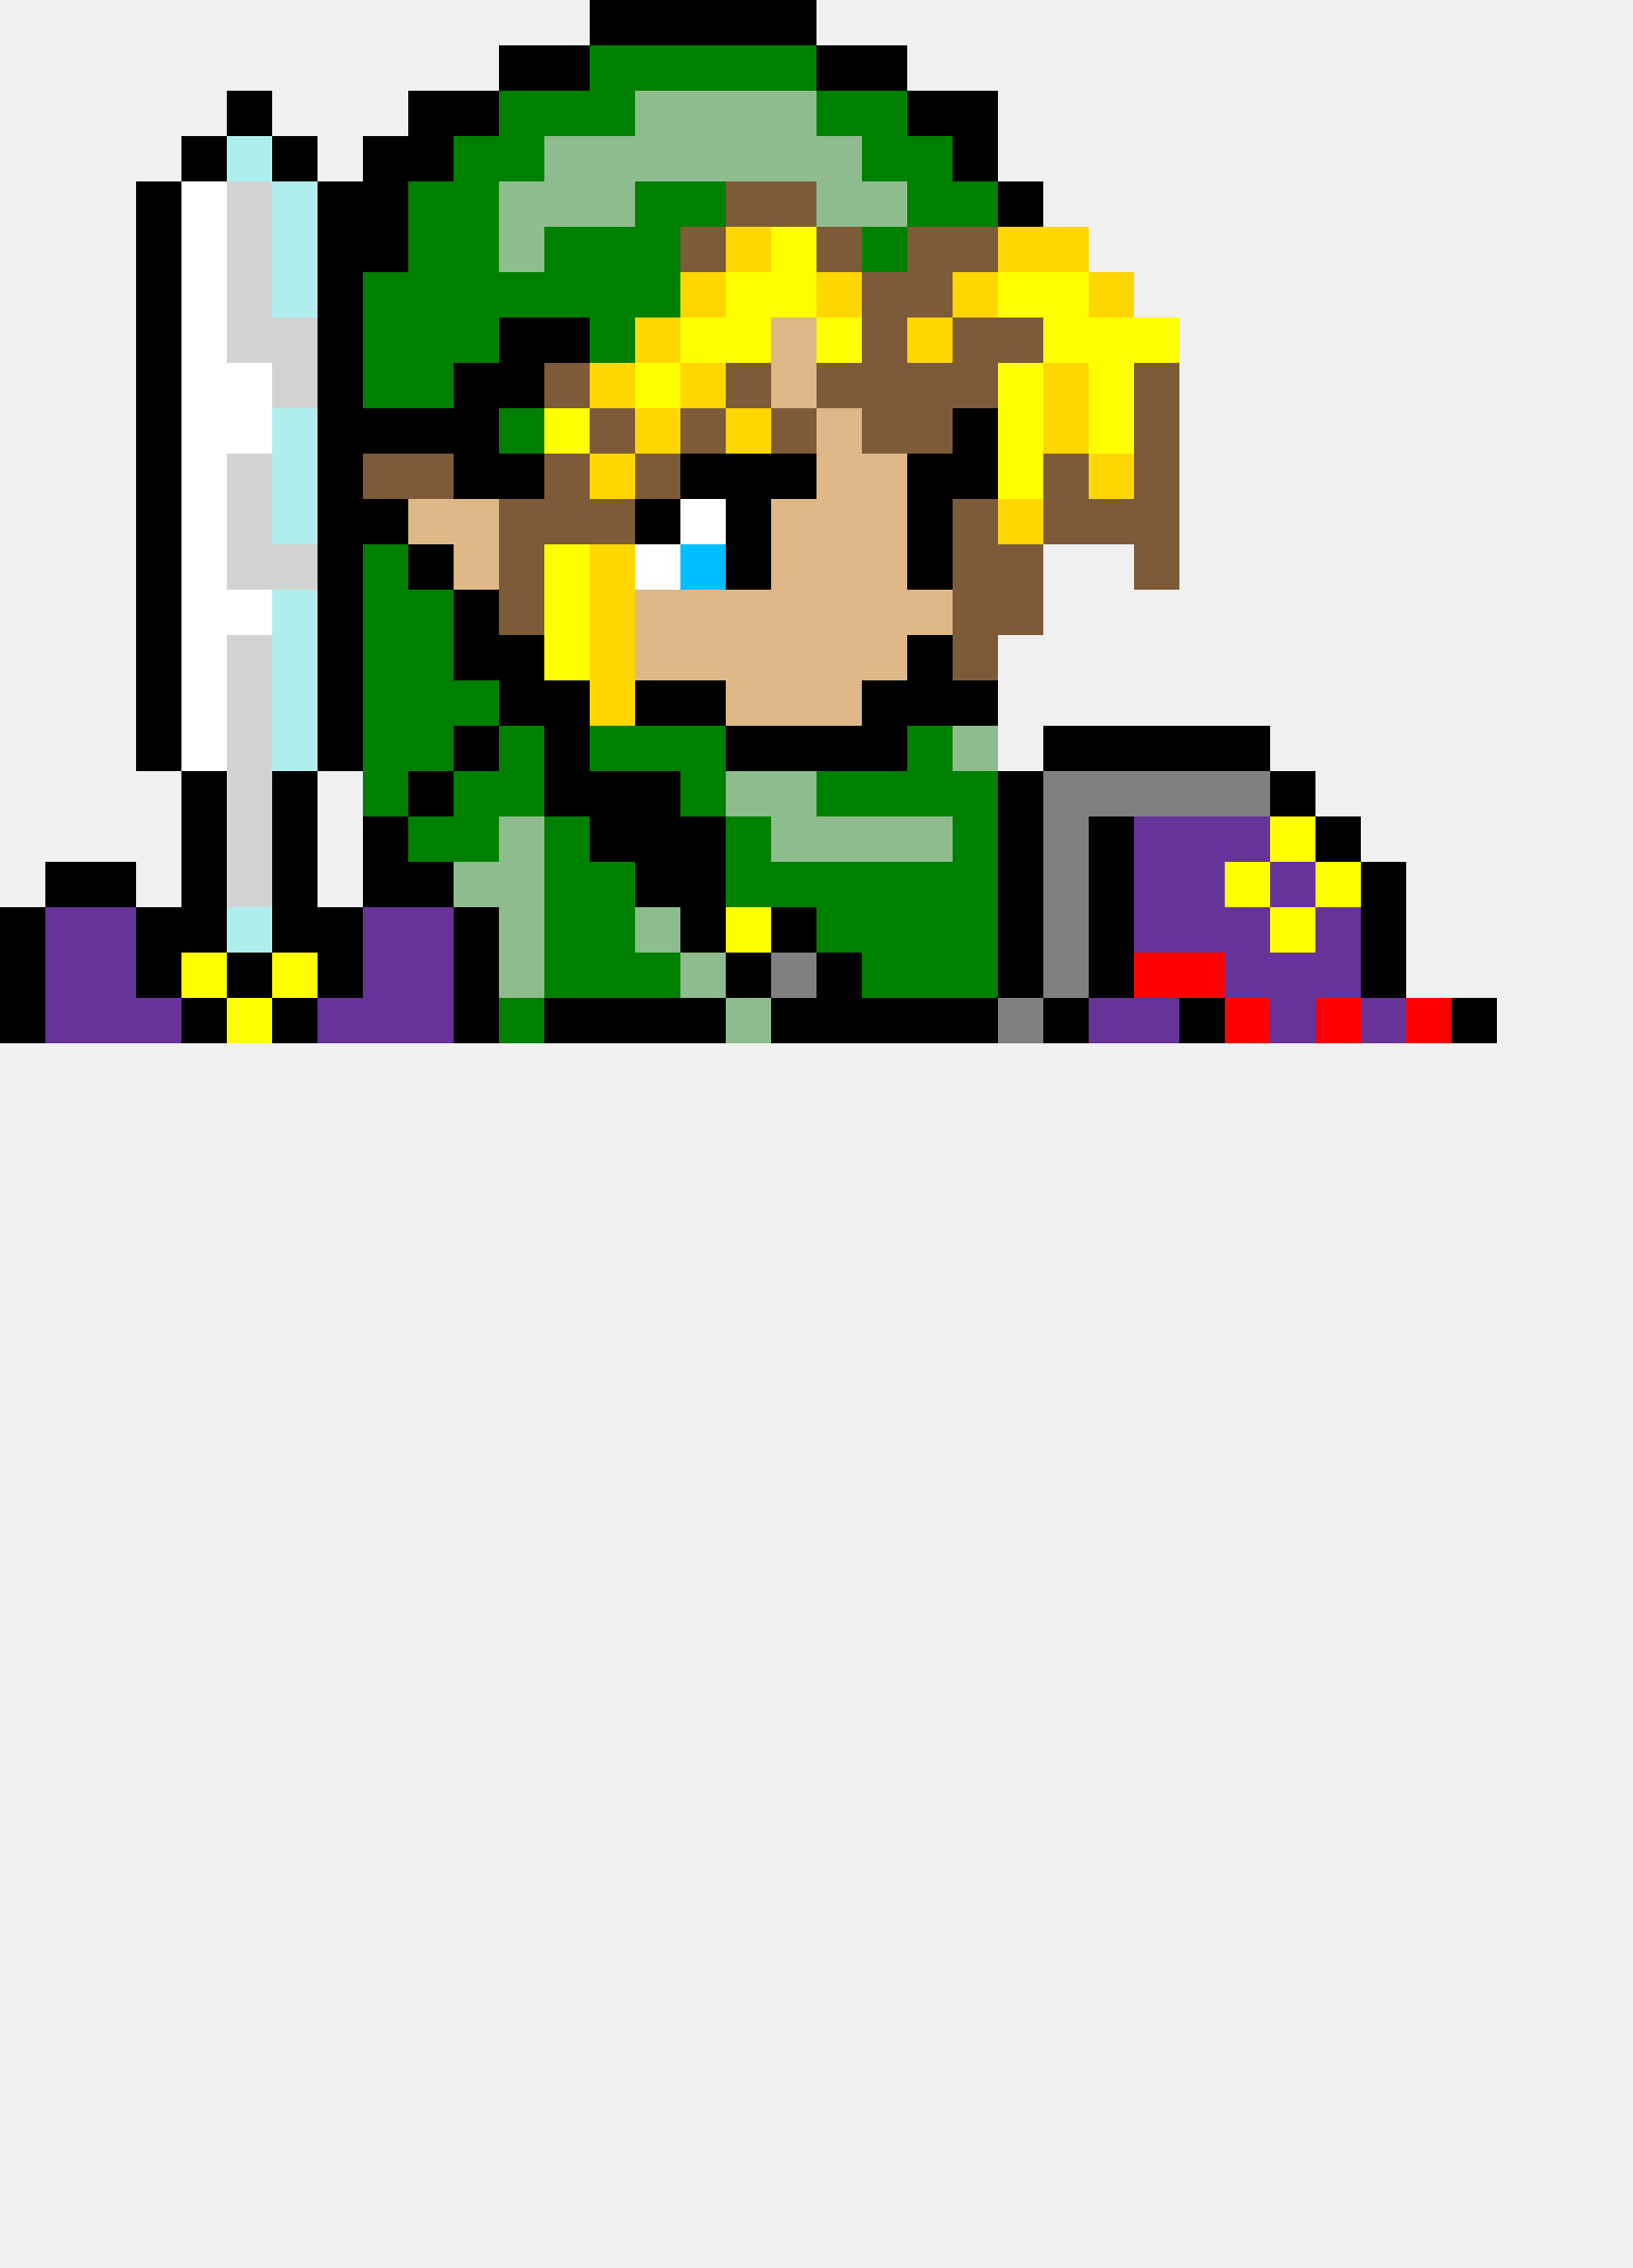
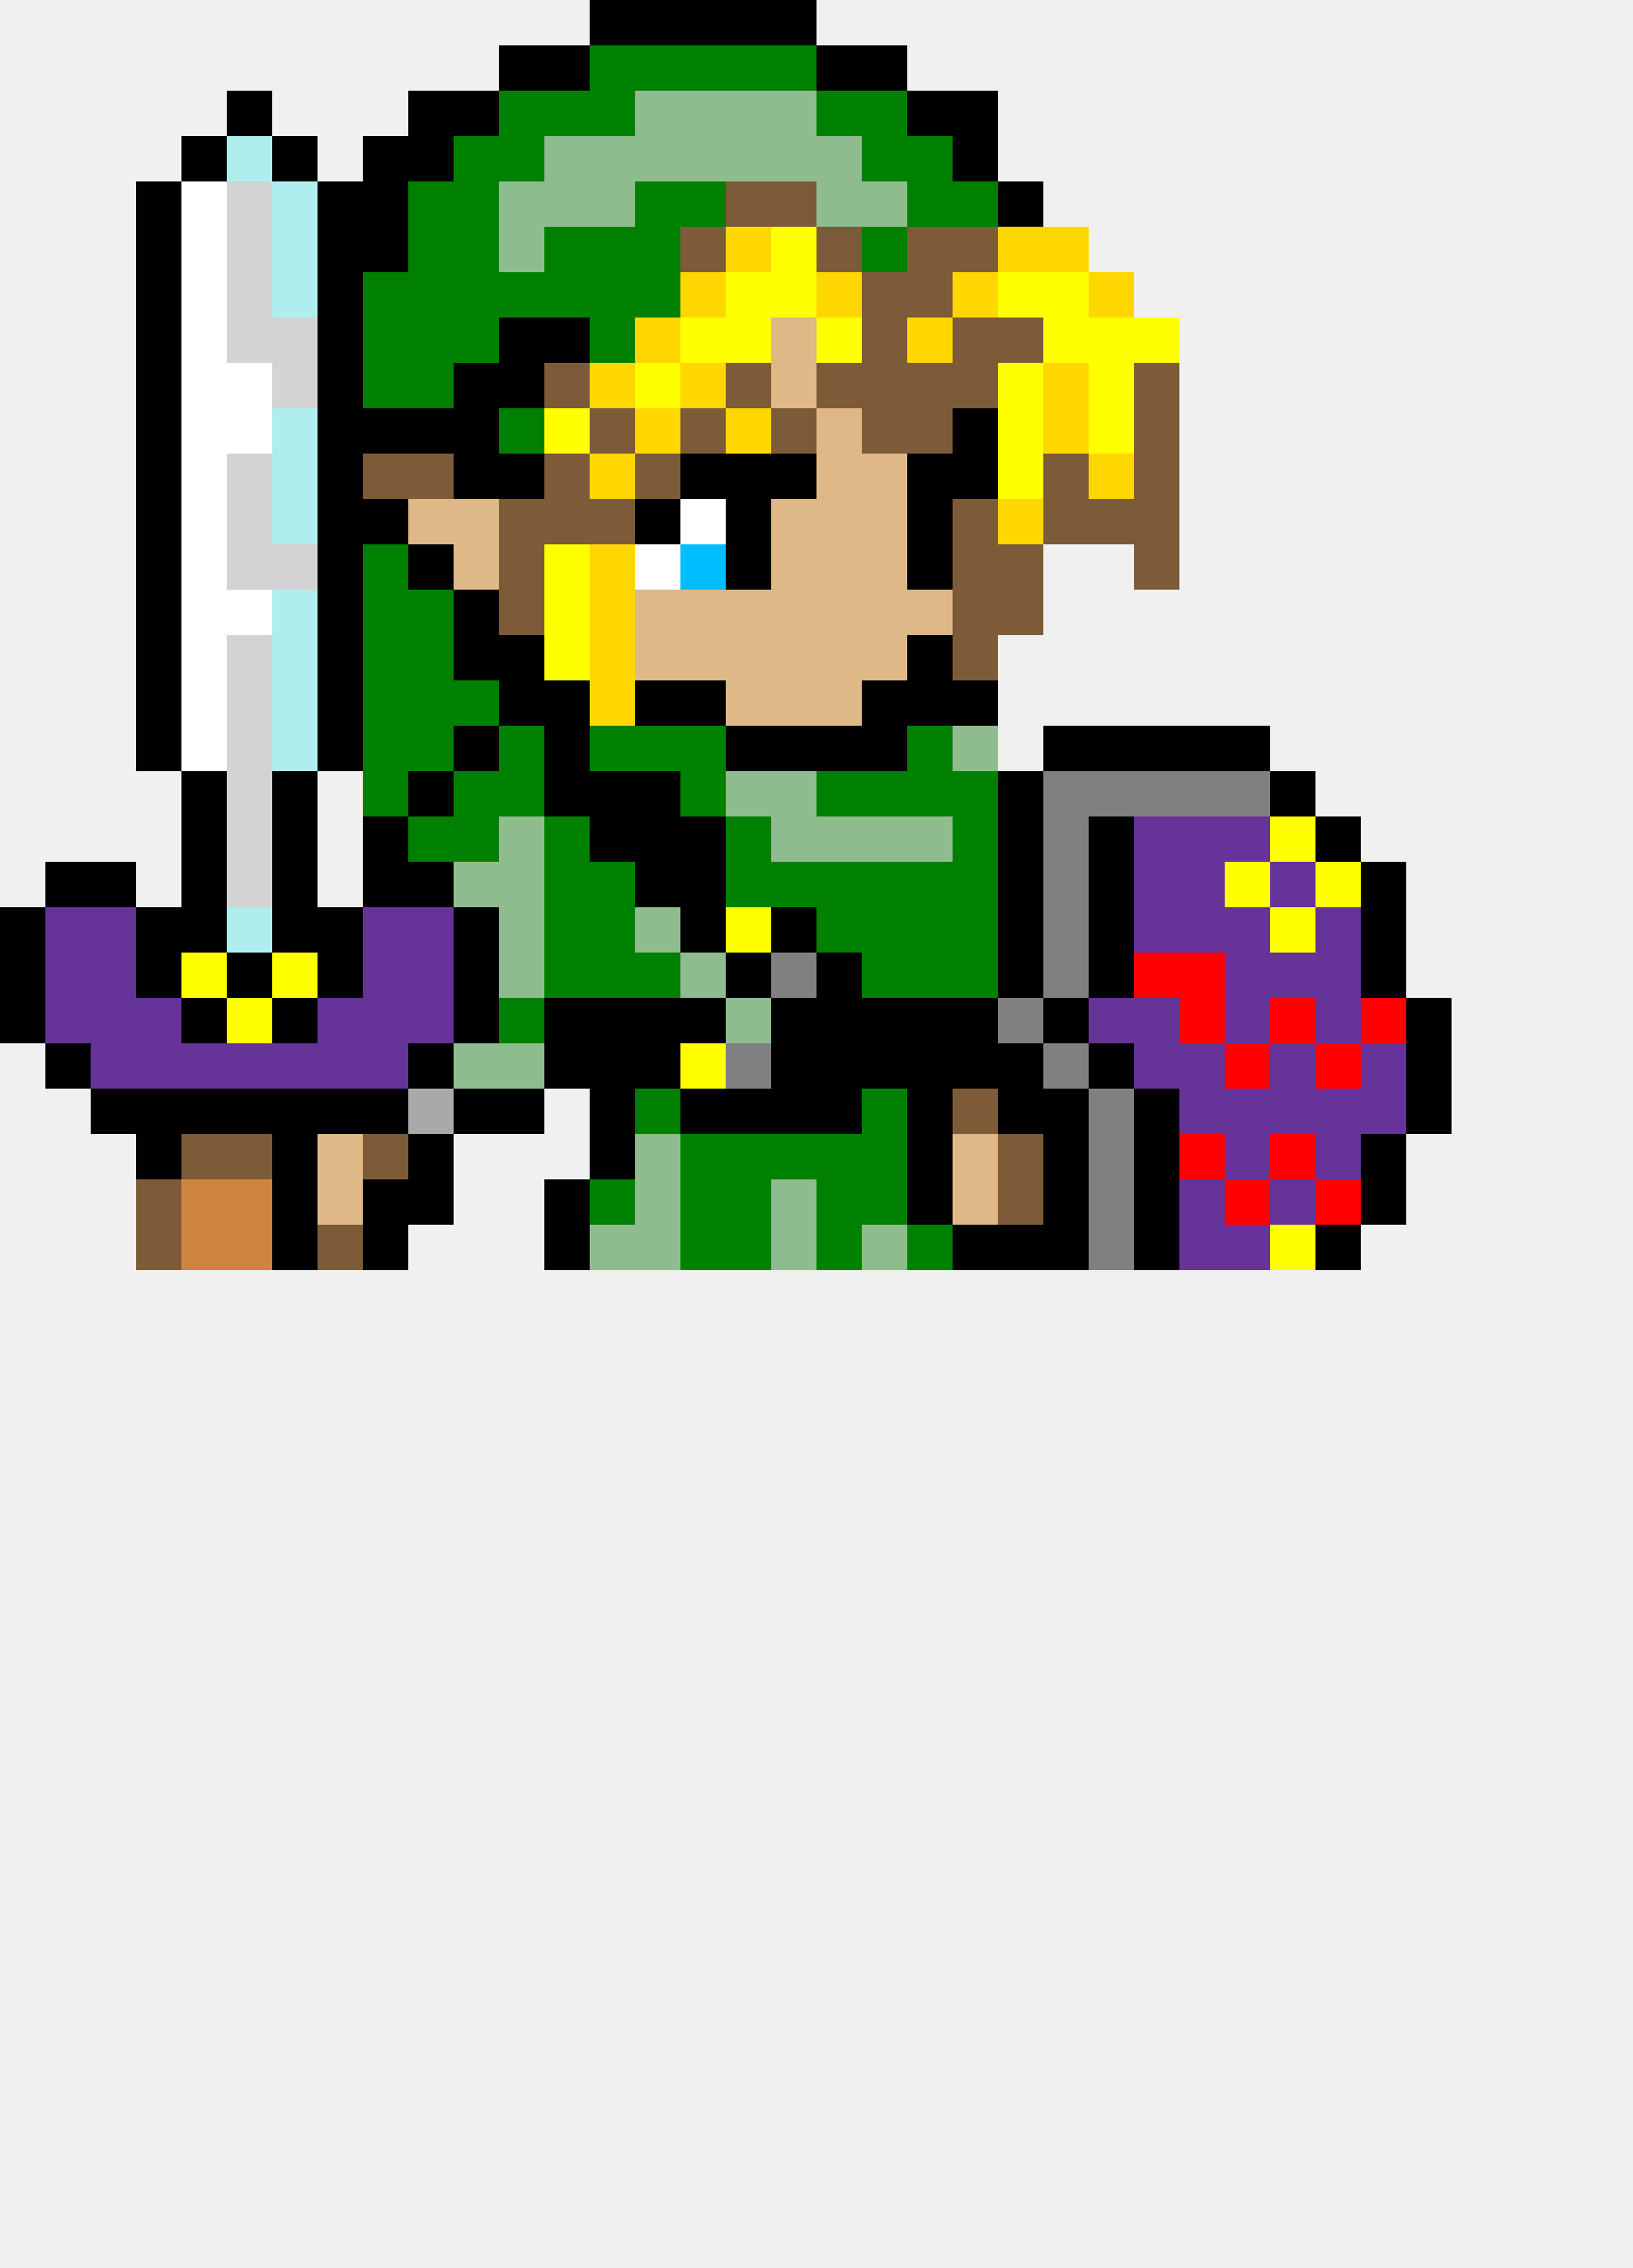
<svg xmlns="http://www.w3.org/2000/svg" width="360" height="500">
  <rect width="50" height="10" fill="black" x="130" y="0" />
  <rect width="20" height="10" fill="black" x="110" y="10" />
  <rect width="50" height="10" fill="green" x="130" y="10" />
  <rect width="20" height="10" fill="black" x="180" y="10" />
  <rect width="10" height="10" fill="black" x="50" y="20" />
  <rect width="20" height="10" fill="black" x="90" y="20" />
  <rect width="30" height="10" fill="green" x="110" y="20" />
  <rect width="40" height="10" fill="darkseagreen" x="140" y="20" />
  <rect width="20" height="10" fill="green" x="180" y="20" />
  <rect width="20" height="10" fill="black" x="200" y="20" />
  <rect width="10" height="10" fill="black" x="40" y="30" />
  <rect width="10" height="10" fill="paleturquoise" x="50" y="30" />
  <rect width="10" height="10" fill="black" x="60" y="30" />
  <rect width="20" height="10" fill="black" x="80" y="30" />
  <rect width="20" height="10" fill="green" x="100" y="30" />
  <rect width="80" height="10" fill="darkseagreen" x="120" y="30" />
  <rect width="20" height="10" fill="green" x="190" y="30" />
  <rect width="20" height="10" fill="darkseagreen" x="120" y="30" />
  <rect width="10" height="10" fill="black" x="210" y="30" />
  <rect width="10" height="10" fill="black" x="30" y="40" />
  <rect width="10" height="10" fill="white" x="40" y="40" />
  <rect width="10" height="10" fill="lightgrey" x="50" y="40" />
  <rect width="10" height="10" fill="paleturquoise" x="60" y="40" />
  <rect width="20" height="10" fill="black" x="70" y="40" />
  <rect width="20" height="10" fill="green" x="90" y="40" />
  <rect width="30" height="10" fill="darkseagreen" x="110" y="40" />
  <rect width="20" height="10" fill="green" x="140" y="40" />
  <rect width="20" height="10" fill="#7d5b38" x="160" y="40" class="brown" />
  <rect width="20" height="10" fill="darkseagreen" x="180" y="40" />
  <rect width="20" height="10" fill="green" x="200" y="40" />
  <rect width="10" height="10" fill="black" x="220" y="40" />
  <rect width="10" height="10" fill="black" x="30" y="50" />
  <rect width="10" height="10" fill="white" x="40" y="50" />
  <rect width="10" height="10" fill="lightgrey" x="50" y="50" />
  <rect width="10" height="10" fill="paleturquoise" x="60" y="50" />
  <rect width="20" height="10" fill="black" x="70" y="50" />
  <rect width="20" height="10" fill="green" x="90" y="50" />
  <rect width="10" height="10" fill="darkseagreen" x="110" y="50" />
  <rect width="30" height="10" fill="green" x="120" y="50" />
  <rect width="10" height="10" fill="#7d5b38" x="150" y="50" class="brown" />
  <rect width="10" height="10" fill="gold" x="160" y="50" />
  <rect width="10" height="10" fill="yellow" x="170" y="50" />
  <rect width="10" height="10" fill="#7d5b38" x="180" y="50" class="brown" />
  <rect width="10" height="10" fill="green" x="190" y="50" />
  <rect width="20" height="10" fill="#7d5b38" x="200" y="50" class="brown" />
  <rect width="20" height="10" fill="gold" x="220" y="50" />
  <rect width="10" height="10" fill="black" x="30" y="60" />
  <rect width="10" height="10" fill="white" x="40" y="60" />
  <rect width="10" height="10" fill="lightgrey" x="50" y="60" />
  <rect width="10" height="10" fill="paleturquoise" x="60" y="60" />
  <rect width="10" height="10" fill="black" x="70" y="60" />
  <rect width="70" height="10" fill="green" x="80" y="60" />
  <rect width="10" height="10" fill="gold" x="150" y="60" />
  <rect width="20" height="10" fill="yellow" x="160" y="60" />
  <rect width="10" height="10" fill="gold" x="180" y="60" />
  <rect width="20" height="10" fill="#7d5b38" x="190" y="60" class="brown" />
  <rect width="10" height="10" fill="gold" x="210" y="60" />
  <rect width="20" height="10" fill="yellow" x="220" y="60" />
  <rect width="10" height="10" fill="gold" x="240" y="60" />
  <rect width="10" height="10" x="30" y="70" fill="black" />
  <rect width="10" height="10" fill="white" x="40" y="70" />
  <rect width="20" height="10" fill="lightgrey" x="50" y="70" />
  <rect width="10" height="10" fill="black" x="70" y="70" />
  <rect width="30" height="10" fill="green" x="80" y="70" />
  <rect width="20" height="10" fill="black" x="110" y="70" />
  <rect width="10" height="10" fill="green" x="130" y="70" />
  <rect width="10" height="10" fill="gold" x="140" y="70" />
  <rect width="20" height="10" fill="yellow" x="150" y="70" />
  <rect width="10" height="10" fill="burlywood" x="170" y="70" />
  <rect width="10" height="10" fill="yellow" x="180" y="70" />
  <rect width="10" height="10" fill="#7d5b38" x="190" y="70" class="brown" />
  <rect width="10" height="10" fill="gold" x="200" y="70" />
  <rect width="20" height="10" fill="#7d5b38" x="210" y="70" class="brown" />
  <rect width="30" height="10" fill="yellow" x="230" y="70" />
  <rect width="10" height="10" x="30" y="80" fill="black" />
  <rect width="20" height="10" x="40" y="80" fill="white" />
  <rect width="10" height="10" x="60" y="80" fill="lightgrey" />
  <rect width="10" height="10" x="70" y="80" fill="black" />
  <rect width="20" height="10" x="80" y="80" fill="green" />
  <rect width="20" height="10" x="100" y="80" fill="black" />
  <rect width="10" height="10" x="120" y="80" fill="#7d5b38" class="brown" />
  <rect width="10" height="10" x="130" y="80" fill="gold" />
  <rect width="10" height="10" x="140" y="80" fill="yellow" />
  <rect width="10" height="10" x="150" y="80" fill="gold" />
  <rect width="10" height="10" x="160" y="80" fill="#7d5b38" class="brown" />
  <rect width="10" height="10" x="170" y="80" fill="burlywood" />
  <rect width="40" height="10" x="180" y="80" fill="#7d5b38" class="brown" />
  <rect width="10" height="10" x="220" y="80" fill="yellow" />
  <rect width="10" height="10" x="230" y="80" fill="gold" />
  <rect width="10" height="10" x="240" y="80" fill="yellow" />
  <rect width="10" height="10" x="250" y="80" fill="#7d5b38" class="brown" />
  <rect width="10" height="10" x="30" y="90" fill="black" />
  <rect width="20" height="10" x="40" y="90" fill="white" />
  <rect width="10" height="10" x="60" y="90" fill="paleturquoise" />
  <rect width="40" height="10" x="70" y="90" fill="black" />
  <rect width="10" height="10" x="110" y="90" fill="green" />
  <rect width="10" height="10" x="120" y="90" fill="yellow" />
  <rect width="10" height="10" x="130" y="90" fill="#7d5b38" class="brown" />
  <rect width="10" height="10" x="140" y="90" fill="gold" />
  <rect width="10" height="10" x="150" y="90" fill="#7d5b38" class="brown" />
  <rect width="10" height="10" x="160" y="90" fill="gold" />
  <rect width="10" height="10" x="170" y="90" fill="#7d5b38" class="brown" />
  <rect width="10" height="10" x="180" y="90" fill="burlywood" />
  <rect width="20" height="10" x="190" y="90" fill="#7d5b38" class="brown" />
  <rect width="10" height="10" x="210" y="90" fill="black" />
  <rect width="10" height="10" x="220" y="90" fill="yellow" />
  <rect width="10" height="10" x="230" y="90" fill="gold" />
  <rect width="10" height="10" x="240" y="90" fill="yellow" />
  <rect width="10" height="10" x="250" y="90" fill="#7d5b38" class="brown" />
  <rect width="10" height="10" x="30" y="100" fill="black" />
  <rect width="10" height="10" x="40" y="100" fill="white" />
  <rect width="10" height="10" x="50" y="100" fill="lightgrey" />
  <rect width="10" height="10" x="60" y="100" fill="paleturquoise" />
  <rect width="10" height="10" x="70" y="100" fill="black" />
  <rect width="20" height="10" x="80" y="100" fill="#7d5b38" class="brown" />
  <rect width="20" height="10" x="100" y="100" fill="black" />
  <rect width="10" height="10" x="120" y="100" fill="#7d5b38" class="brown" />
  <rect width="10" height="10" x="130" y="100" fill="gold" />
  <rect width="10" height="10" x="140" y="100" fill="#7d5b38" class="brown" />
  <rect width="30" height="10" x="150" y="100" fill="black" />
  <rect width="20" height="10" x="180" y="100" fill="burlywood" />
  <rect width="20" height="10" x="200" y="100" fill="black" />
  <rect width="10" height="10" x="220" y="100" fill="yellow" />
  <rect width="10" height="10" x="230" y="100" fill="#7d5b38" class="brown" />
  <rect width="10" height="10" x="240" y="100" fill="gold" />
  <rect width="10" height="10" x="250" y="100" fill="#7d5b38" class="brown" />
  <rect width="10" height="10" x="30" y="110" fill="black" />
  <rect width="10" height="10" x="40" y="110" fill="white" />
  <rect width="10" height="10" x="50" y="110" fill="lightgrey" />
  <rect width="10" height="10" x="60" y="110" fill="paleturquoise" />
  <rect width="20" height="10" x="70" y="110" fill="black" />
  <rect width="20" height="10" x="90" y="110" fill="burlywood" />
  <rect width="30" height="10" x="110" y="110" fill="#7d5b38" class="brown" />
  <rect width="10" height="10" x="140" y="110" fill="black" />
  <rect width="10" height="10" x="150" y="110" fill="white" />
  <rect width="10" height="10" x="160" y="110" fill="black" />
  <rect width="30" height="10" x="170" y="110" fill="burlywood" />
  <rect width="10" height="10" x="200" y="110" fill="black" />
  <rect width="10" height="10" x="210" y="110" fill="#7d5b38" class="brown" />
  <rect width="10" height="10" x="220" y="110" fill="gold" />
  <rect width="30" height="10" x="230" y="110" fill="#7d5b38" class="brown" />
  <rect width="10" height="10" x="30" y="120" fill="black" />
  <rect width="10" height="10" x="40" y="120" fill="white" />
  <rect width="20" height="10" x="50" y="120" fill="lightgrey" />
  <rect width="10" height="10" x="70" y="120" fill="black" />
  <rect width="10" height="10" x="80" y="120" fill="green" />
  <rect width="10" height="10" x="90" y="120" fill="black" />
  <rect width="10" height="10" x="100" y="120" fill="burlywood" />
  <rect width="10" height="10" x="110" y="120" fill="#7d5b38" class="brown" />
  <rect width="10" height="10" x="120" y="120" fill="yellow" />
  <rect width="10" height="10" x="130" y="120" fill="gold" />
  <rect width="10" height="10" x="140" y="120" fill="white" />
  <rect width="10" height="10" x="150" y="120" fill="deepskyblue" />
  <rect width="10" height="10" x="160" y="120" fill="black" />
  <rect width="30" height="10" x="170" y="120" fill="burlywood" />
  <rect width="10" height="10" x="200" y="120" fill="black" />
  <rect width="20" height="10" x="210" y="120" fill="#7d5b38" class="brown" />
  <rect width="10" height="10" x="250" y="120" fill="#7d5b38" class="brown" />
  <rect width="10" height="10" x="30" y="130" fill="black" />
  <rect width="20" height="10" x="40" y="130" fill="white" />
  <rect width="10" height="10" x="60" y="130" fill="paleturquoise" />
  <rect width="10" height="10" x="70" y="130" fill="black" />
  <rect width="20" height="10" x="80" y="130" fill="green" />
  <rect width="10" height="10" x="100" y="130" fill="black" />
  <rect width="10" height="10" x="110" y="130" fill="#7d5b38" class="brown" />
  <rect width="10" height="10" x="120" y="130" fill="yellow" />
  <rect width="10" height="10" x="130" y="130" fill="gold" />
  <rect width="70" height="10" x="140" y="130" fill="burlywood" />
  <rect width="20" height="10" x="210" y="130" fill="#7d5b38" class="brown" />
  <rect width="10" height="10" x="30" y="140" fill="black" />
  <rect width="10" height="10" x="40" y="140" fill="white" />
  <rect width="10" height="10" x="50" y="140" fill="lightgrey" />
  <rect width="10" height="10" x="60" y="140" fill="paleturquoise" />
  <rect width="10" height="10" x="70" y="140" fill="black" />
  <rect width="20" height="10" x="80" y="140" fill="green" />
  <rect width="20" height="10" x="100" y="140" fill="black" />
  <rect width="10" height="10" x="120" y="140" fill="yellow" />
  <rect width="10" height="10" x="130" y="140" fill="gold" />
  <rect width="60" height="10" x="140" y="140" fill="burlywood" />
  <rect width="10" height="10" x="200" y="140" fill="black" />
  <rect width="10" height="10" x="210" y="140" fill="#7d5b38" class="brown" />
  <rect width="10" height="10" x="30" y="150" fill="black" />
  <rect width="10" height="10" x="40" y="150" fill="white" />
  <rect width="10" height="10" x="50" y="150" fill="lightgrey" />
  <rect width="10" height="10" x="60" y="150" fill="paleturquoise" />
  <rect width="10" height="10" x="70" y="150" fill="black" />
  <rect width="30" height="10" x="80" y="150" fill="green" />
  <rect width="20" height="10" x="110" y="150" fill="black" />
  <rect width="10" height="10" x="130" y="150" fill="gold" />
  <rect width="20" height="10" x="140" y="150" fill="black" />
  <rect width="30" height="10" x="160" y="150" fill="burlywood" />
  <rect width="30" height="10" x="190" y="150" fill="black" />
  <rect width="10" height="10" x="30" y="160" fill="black" />
  <rect width="10" height="10" x="40" y="160" fill="white" />
  <rect width="10" height="10" x="50" y="160" fill="lightgrey" />
  <rect width="10" height="10" x="60" y="160" fill="paleturquoise" />
  <rect width="10" height="10" x="70" y="160" fill="black" />
  <rect width="20" height="10" x="80" y="160" fill="green" />
  <rect width="10" height="10" x="100" y="160" fill="black" />
  <rect width="10" height="10" x="110" y="160" fill="green" />
  <rect width="10" height="10" x="120" y="160" fill="black" />
  <rect width="30" height="10" x="130" y="160" fill="green" />
  <rect width="40" height="10" x="160" y="160" fill="black" />
  <rect width="10" height="10" x="200" y="160" fill="green" />
  <rect width="10" height="10" x="210" y="160" fill="darkseagreen" />
  <rect width="50" height="10" x="230" y="160" fill="black" />
  <rect width="10" height="10" x="40" y="170" fill="black" />
  <rect width="10" height="10" x="50" y="170" fill="lightgrey" />
  <rect width="10" height="10" x="60" y="170" fill="black" />
  <rect width="10" height="10" x="80" y="170" fill="green" />
  <rect width="10" height="10" x="90" y="170" fill="black" />
  <rect width="20" height="10" x="100" y="170" fill="green" />
  <rect width="30" height="10" x="120" y="170" fill="black" />
  <rect width="10" height="10" x="150" y="170" fill="green" />
  <rect width="20" height="10" x="160" y="170" fill="darkseagreen" />
  <rect width="40" height="10" x="180" y="170" fill="green" />
  <rect width="10" height="10" x="220" y="170" fill="black" />
  <rect width="50" height="10" x="230" y="170" fill="grey" />
  <rect width="10" height="10" x="280" y="170" fill="black" />
  <rect width="10" height="10" x="40" y="180" fill="black" />
  <rect width="10" height="10" x="50" y="180" fill="lightgrey" />
  <rect width="10" height="10" x="60" y="180" fill="black" />
  <rect width="10" height="10" x="80" y="180" fill="black" />
  <rect width="20" height="10" x="90" y="180" fill="green" />
  <rect width="10" height="10" x="110" y="180" fill="darkseagreen" />
  <rect width="10" height="10" x="120" y="180" fill="green" />
  <rect width="30" height="10" x="130" y="180" fill="black" />
  <rect width="10" height="10" x="160" y="180" fill="green" />
  <rect width="40" height="10" x="170" y="180" fill="darkseagreen" />
  <rect width="10" height="10" x="210" y="180" fill="green" />
  <rect width="10" height="10" x="220" y="180" fill="black" />
  <rect width="10" height="10" x="230" y="180" fill="grey" />
  <rect width="10" height="10" x="240" y="180" fill="black" />
  <rect width="30" height="10" x="250" y="180" fill="rebeccapurple" />
  <rect width="10" height="10" x="280" y="180" fill="yellow" />
  <rect width="10" height="10" x="290" y="180" fill="black" />
  <rect width="20" height="10" x="10" y="190" fill="black" />
  <rect width="10" height="10" x="40" y="190" fill="black" />
  <rect width="10" height="10" x="50" y="190" fill="lightgrey" />
  <rect width="10" height="10" x="60" y="190" fill="black" />
  <rect width="20" height="10" x="80" y="190" fill="black" />
  <rect width="20" height="10" x="100" y="190" fill="darkseagreen" />
  <rect width="20" height="10" x="120" y="190" fill="green" />
  <rect width="20" height="10" x="140" y="190" fill="black" />
  <rect width="60" height="10" x="160" y="190" fill="green" />
  <rect width="10" height="10" x="220" y="190" fill="black" />
  <rect width="10" height="10" x="230" y="190" fill="grey" />
  <rect width="10" height="10" x="240" y="190" fill="black" />
  <rect width="20" height="10" x="250" y="190" fill="rebeccapurple" />
  <rect width="10" height="10" x="270" y="190" fill="yellow" />
  <rect width="10" height="10" x="280" y="190" fill="rebeccapurple" />
  <rect width="10" height="10" x="290" y="190" fill="yellow" />
  <rect width="10" height="10" x="300" y="190" fill="black" />
  <rect width="10" height="10" x="0" y="200" fill="black" />
  <rect width="20" height="10" x="10" y="200" fill="rebeccapurple" />
  <rect width="20" height="10" x="30" y="200" fill="black" />
  <rect width="10" height="10" x="50" y="200" fill="paleturquoise" />
  <rect width="20" height="10" x="60" y="200" fill="black" />
  <rect width="20" height="10" x="80" y="200" fill="rebeccapurple" />
  <rect width="10" height="10" x="100" y="200" fill="black" />
  <rect width="10" height="10" x="110" y="200" fill="darkseagreen" />
  <rect width="20" height="10" x="120" y="200" fill="green" />
  <rect width="10" height="10" x="140" y="200" fill="darkseagreen" />
  <rect width="10" height="10" x="150" y="200" fill="black" />
  <rect width="10" height="10" x="160" y="200" fill="yellow" />
  <rect width="10" height="10" x="170" y="200" fill="black" />
  <rect width="40" height="10" x="180" y="200" fill="green" />
  <rect width="10" height="10" x="220" y="200" fill="black" />
  <rect width="10" height="10" x="230" y="200" fill="grey" />
  <rect width="10" height="10" x="240" y="200" fill="black" />
  <rect width="30" height="10" x="250" y="200" fill="rebeccapurple" />
  <rect width="10" height="10" x="280" y="200" fill="yellow" />
  <rect width="10" height="10" x="290" y="200" fill="rebeccapurple" />
  <rect width="10" height="10" x="300" y="200" fill="black" />
  <rect width="10" height="10" x="0" y="210" fill="black" />
  <rect width="20" height="10" x="10" y="210" fill="rebeccapurple" />
  <rect width="10" height="10" x="30" y="210" fill="black" />
  <rect width="10" height="10" x="40" y="210" fill="yellow" />
  <rect width="10" height="10" x="50" y="210" fill="black" />
  <rect width="10" height="10" x="60" y="210" fill="yellow" />
  <rect width="10" height="10" x="70" y="210" fill="black" />
  <rect width="20" height="10" x="80" y="210" fill="rebeccapurple" />
  <rect width="10" height="10" x="100" y="210" fill="black" />
  <rect width="10" height="10" x="110" y="210" fill="darkseagreen" />
  <rect width="30" height="10" x="120" y="210" fill="green" />
  <rect width="10" height="10" x="150" y="210" fill="darkseagreen" />
  <rect width="10" height="10" x="160" y="210" fill="black" />
  <rect width="10" height="10" x="170" y="210" fill="grey" />
  <rect width="10" height="10" x="180" y="210" fill="black" />
  <rect width="30" height="10" x="190" y="210" fill="green" />
  <rect width="10" height="10" x="220" y="210" fill="black" />
  <rect width="10" height="10" x="230" y="210" fill="grey" />
  <rect width="10" height="10" x="240" y="210" fill="black" />
  <rect width="20" height="10" x="250" y="210" fill="red" />
  <rect width="30" height="10" x="270" y="210" fill="rebeccapurple" />
  <rect width="10" height="10" x="300" y="210" fill="black" />
  <rect width="10" height="10" x="0" y="220" fill="black" />
  <rect width="30" height="10" x="10" y="220" fill="rebeccapurple" />
  <rect width="10" height="10" x="40" y="220" fill="black" />
  <rect width="10" height="10" x="50" y="220" fill="yellow" />
  <rect width="10" height="10" x="60" y="220" fill="black" />
  <rect width="30" height="10" x="70" y="220" fill="rebeccapurple" />
  <rect width="10" height="10" x="100" y="220" fill="black" />
  <rect width="10" height="10" x="110" y="220" fill="green" />
  <rect width="40" height="10" x="120" y="220" fill="black" />
  <rect width="10" height="10" x="160" y="220" fill="darkseagreen" />
  <rect width="50" height="10" x="170" y="220" fill="black" />
  <rect width="10" height="10" x="220" y="220" fill="grey" />
  <rect width="10" height="10" x="230" y="220" fill="black" />
  <rect width="20" height="10" x="240" y="220" fill="rebeccapurple" />
-   <rect width="10" height="10" x="260" y="220" fill="black" />
-   <rect width="10" height="10" x="270" y="220" fill="red" />
-   <rect width="10" height="10" x="280" y="220" fill="rebeccapurple" />
-   <rect width="10" height="10" x="290" y="220" fill="red" />
-   <rect width="10" height="10" x="300" y="220" fill="rebeccapurple" />
-   <rect width="10" height="10" x="310" y="220" fill="red" />
-   <rect width="10" height="10" x="320" y="220" fill="black" />
+   <rect width="10" height="10" x="260" y="220" fill="red" />
+   <rect width="10" height="10" x="270" y="220" fill="rebeccapurple" />
+   <rect width="10" height="10" x="280" y="220" fill="red" />
+   <rect width="10" height="10" x="290" y="220" fill="rebeccapurple" />
+   <rect width="10" height="10" x="300" y="220" fill="red" />
+   <rect width="10" height="10" x="310" y="220" fill="black" />
+   <rect width="10" height="10" x="10" y="230" fill="black" />
+   <rect width="70" height="10" x="20" y="230" fill="rebeccapurple" />
+   <rect width="10" height="10" x="90" y="230" fill="black" />
+   <rect width="20" height="10" x="100" y="230" fill="darkseagreen" />
+   <rect width="30" height="10" x="120" y="230" fill="black" />
+   <rect width="10" height="10" x="150" y="230" fill="yellow" />
+   <rect width="10" height="10" x="160" y="230" fill="grey" />
+   <rect width="60" height="10" x="170" y="230" fill="black" />
+   <rect width="10" height="10" x="230" y="230" fill="grey" />
+   <rect width="10" height="10" x="240" y="230" fill="black" />
+   <rect width="20" height="10" x="250" y="230" fill="rebeccapurple" />
+   <rect width="10" height="10" x="270" y="230" fill="red" />
+   <rect width="10" height="10" x="280" y="230" fill="rebeccapurple" />
+   <rect width="10" height="10" x="290" y="230" fill="red" />
+   <rect width="10" height="10" x="300" y="230" fill="rebeccapurple" />
+   <rect width="10" height="10" x="310" y="230" fill="black" />
+   <rect width="70" height="10" x="20" y="240" fill="black" />
+   <rect width="10" height="10" x="90" y="240" fill="darkgrey" />
+   <rect width="20" height="10" x="100" y="240" fill="black" />
+   <rect width="10" height="10" x="130" y="240" fill="black" />
+   <rect width="10" height="10" x="140" y="240" fill="green" />
+   <rect width="40" height="10" x="150" y="240" fill="black" />
+   <rect width="10" height="10" x="190" y="240" fill="green" />
+   <rect width="10" height="10" x="200" y="240" fill="black" />
+   <rect width="10" height="10" x="210" y="240" fill="#7d5b38" class="brown" />
+   <rect width="20" height="10" x="220" y="240" fill="black" />
+   <rect width="10" height="10" x="240" y="240" fill="grey" />
+   <rect width="10" height="10" x="250" y="240" fill="black" />
+   <rect width="50" height="10" x="260" y="240" fill="rebeccapurple" />
+   <rect width="10" height="10" x="310" y="240" fill="black" />
+   <rect width="10" height="10" x="30" y="250" fill="black" />
+   <rect width="20" height="10" x="40" y="250" fill="#7d5b38" class="brown" />
+   <rect width="10" height="10" x="60" y="250" fill="black" />
+   <rect width="10" height="10" x="70" y="250" fill="burlywood" />
+   <rect width="10" height="10" x="80" y="250" fill="#7d5b38" class="brown" />
+   <rect width="10" height="10" x="90" y="250" fill="black" />
+   <rect width="10" height="10" x="130" y="250" fill="black" />
+   <rect width="10" height="10" x="140" y="250" fill="darkseagreen" />
+   <rect width="50" height="10" x="150" y="250" fill="green" />
+   <rect width="10" height="10" x="200" y="250" fill="black" />
+   <rect width="10" height="10" x="210" y="250" fill="burlywood" />
+   <rect width="10" height="10" x="220" y="250" fill="#7d5b38" class="brown" />
+   <rect width="10" height="10" x="230" y="250" fill="black" />
+   <rect width="10" height="10" x="240" y="250" fill="grey" />
+   <rect width="10" height="10" x="250" y="250" fill="black" />
+   <rect width="10" height="10" x="260" y="250" fill="red" />
+   <rect width="10" height="10" x="270" y="250" fill="rebeccapurple" />
+   <rect width="10" height="10" x="280" y="250" fill="red" />
+   <rect width="10" height="10" x="290" y="250" fill="rebeccapurple" />
+   <rect width="10" height="10" x="300" y="250" fill="black" />
+   <rect width="10" height="10" x="30" y="260" fill="#7d5b38" class="brown" />
+   <rect width="20" height="10" x="40" y="260" fill="peru" />
+   <rect width="10" height="10" x="60" y="260" fill="black" />
+   <rect width="10" height="10" x="70" y="260" fill="burlywood" />
+   <rect width="20" height="10" x="80" y="260" fill="black" />
+   <rect width="10" height="10" x="120" y="260" fill="black" />
+   <rect width="10" height="10" x="130" y="260" fill="green" />
+   <rect width="10" height="10" x="140" y="260" fill="darkseagreen" />
+   <rect width="20" height="10" x="150" y="260" fill="green" />
+   <rect width="10" height="10" x="170" y="260" fill="darkseagreen" />
+   <rect width="20" height="10" x="180" y="260" fill="green" />
+   <rect width="10" height="10" x="200" y="260" fill="black" />
+   <rect width="10" height="10" x="210" y="260" fill="burlywood" />
+   <rect width="10" height="10" x="220" y="260" fill="#7d5b38" class="brown" />
+   <rect width="10" height="10" x="230" y="260" fill="black" />
+   <rect width="10" height="10" x="240" y="260" fill="grey" />
+   <rect width="10" height="10" x="250" y="260" fill="black" />
+   <rect width="10" height="10" x="260" y="260" fill="rebeccapurple" />
+   <rect width="10" height="10" x="270" y="260" fill="red" />
+   <rect width="10" height="10" x="280" y="260" fill="rebeccapurple" />
+   <rect width="10" height="10" x="290" y="260" fill="red" />
+   <rect width="10" height="10" x="300" y="260" fill="black" />
+   <rect width="10" height="10" x="30" y="270" fill="#7d5b38" class="brown" />
+   <rect width="20" height="10" x="40" y="270" fill="peru" />
+   <rect width="10" height="10" x="60" y="270" fill="black" />
+   <rect width="10" height="10" x="70" y="270" fill="#7d5b38" class="brown" />
+   <rect width="10" height="10" x="80" y="270" fill="black" />
+   <rect width="10" height="10" x="120" y="270" fill="black" />
+   <rect width="20" height="10" x="130" y="270" fill="darkseagreen" />
+   <rect width="20" height="10" x="150" y="270" fill="green" />
+   <rect width="10" height="10" x="170" y="270" fill="darkseagreen" />
+   <rect width="10" height="10" x="180" y="270" fill="green" />
+   <rect width="10" height="10" x="190" y="270" fill="darkseagreen" />
+   <rect width="10" height="10" x="200" y="270" fill="green" />
+   <rect width="30" height="10" x="210" y="270" fill="black" />
+   <rect width="10" height="10" x="240" y="270" fill="grey" />
+   <rect width="10" height="10" x="250" y="270" fill="black" />
+   <rect width="20" height="10" x="260" y="270" fill="rebeccapurple" />
+   <rect width="10" height="10" x="280" y="270" fill="yellow" />
+   <rect width="10" height="10" x="290" y="270" fill="black" />
+   <rect width="10" height="10" x="30" y="270" fill="#7d5b38" class="brown" />
+   <rect width="20" height="10" x="40" y="270" fill="peru" />
+   <rect width="10" height="10" x="60" y="270" fill="black" />
+   <rect width="10" height="10" x="70" y="270" fill="#7d5b38" class="brown" />
+   <rect width="10" height="10" x="80" y="270" fill="black" />
+   <rect width="10" height="10" x="120" y="270" fill="black" />
+   <rect width="20" height="10" x="130" y="270" fill="darkseagreen" />
+   <rect width="20" height="10" x="150" y="270" fill="green" />
+   <rect width="10" height="10" x="170" y="270" fill="darkseagreen" />
+   <rect width="10" height="10" x="180" y="270" fill="green" />
+   <rect width="10" height="10" x="190" y="270" fill="darkseagreen" />
+   <rect width="10" height="10" x="200" y="270" fill="green" />
+   <rect width="30" height="10" x="210" y="270" fill="black" />
+   <rect width="10" height="10" x="240" y="270" fill="grey" />
+   <rect width="10" height="10" x="250" y="270" fill="black" />
+   <rect width="20" height="10" x="260" y="270" fill="rebeccapurple" />
+   <rect width="10" height="10" x="280" y="270" fill="yellow" />
+   <rect width="10" height="10" x="290" y="270" fill="black" />
</svg>
